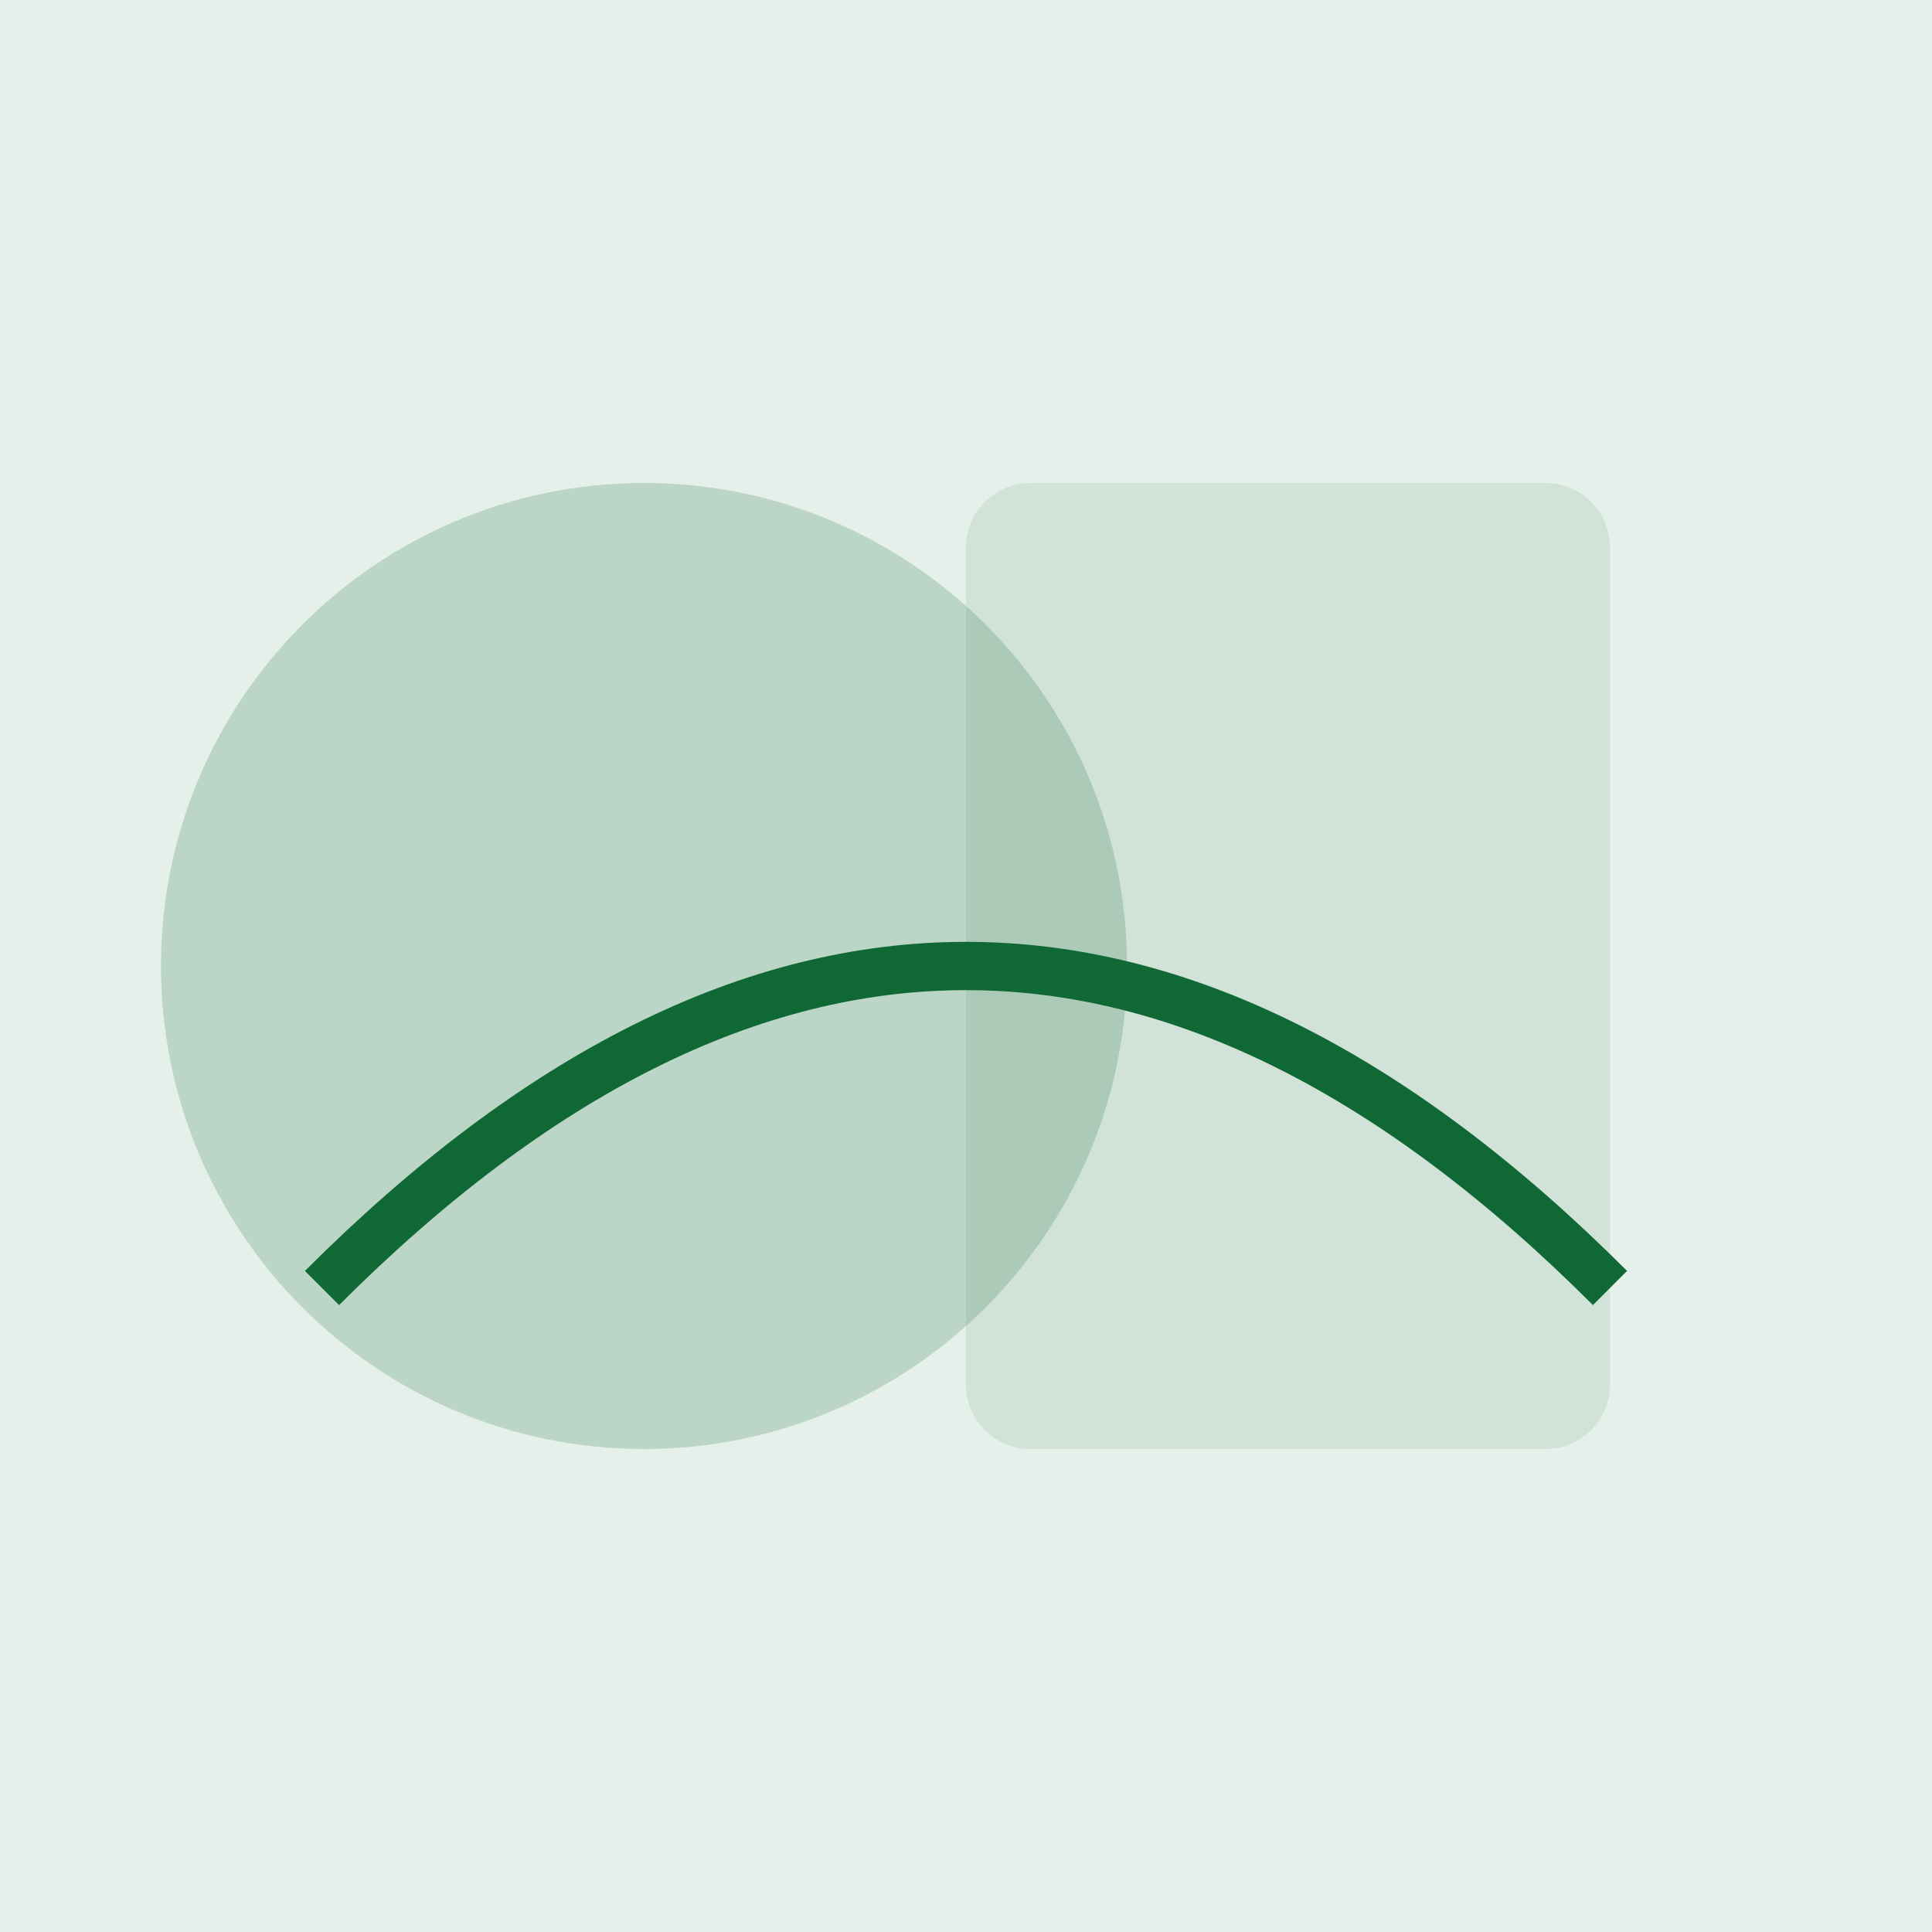
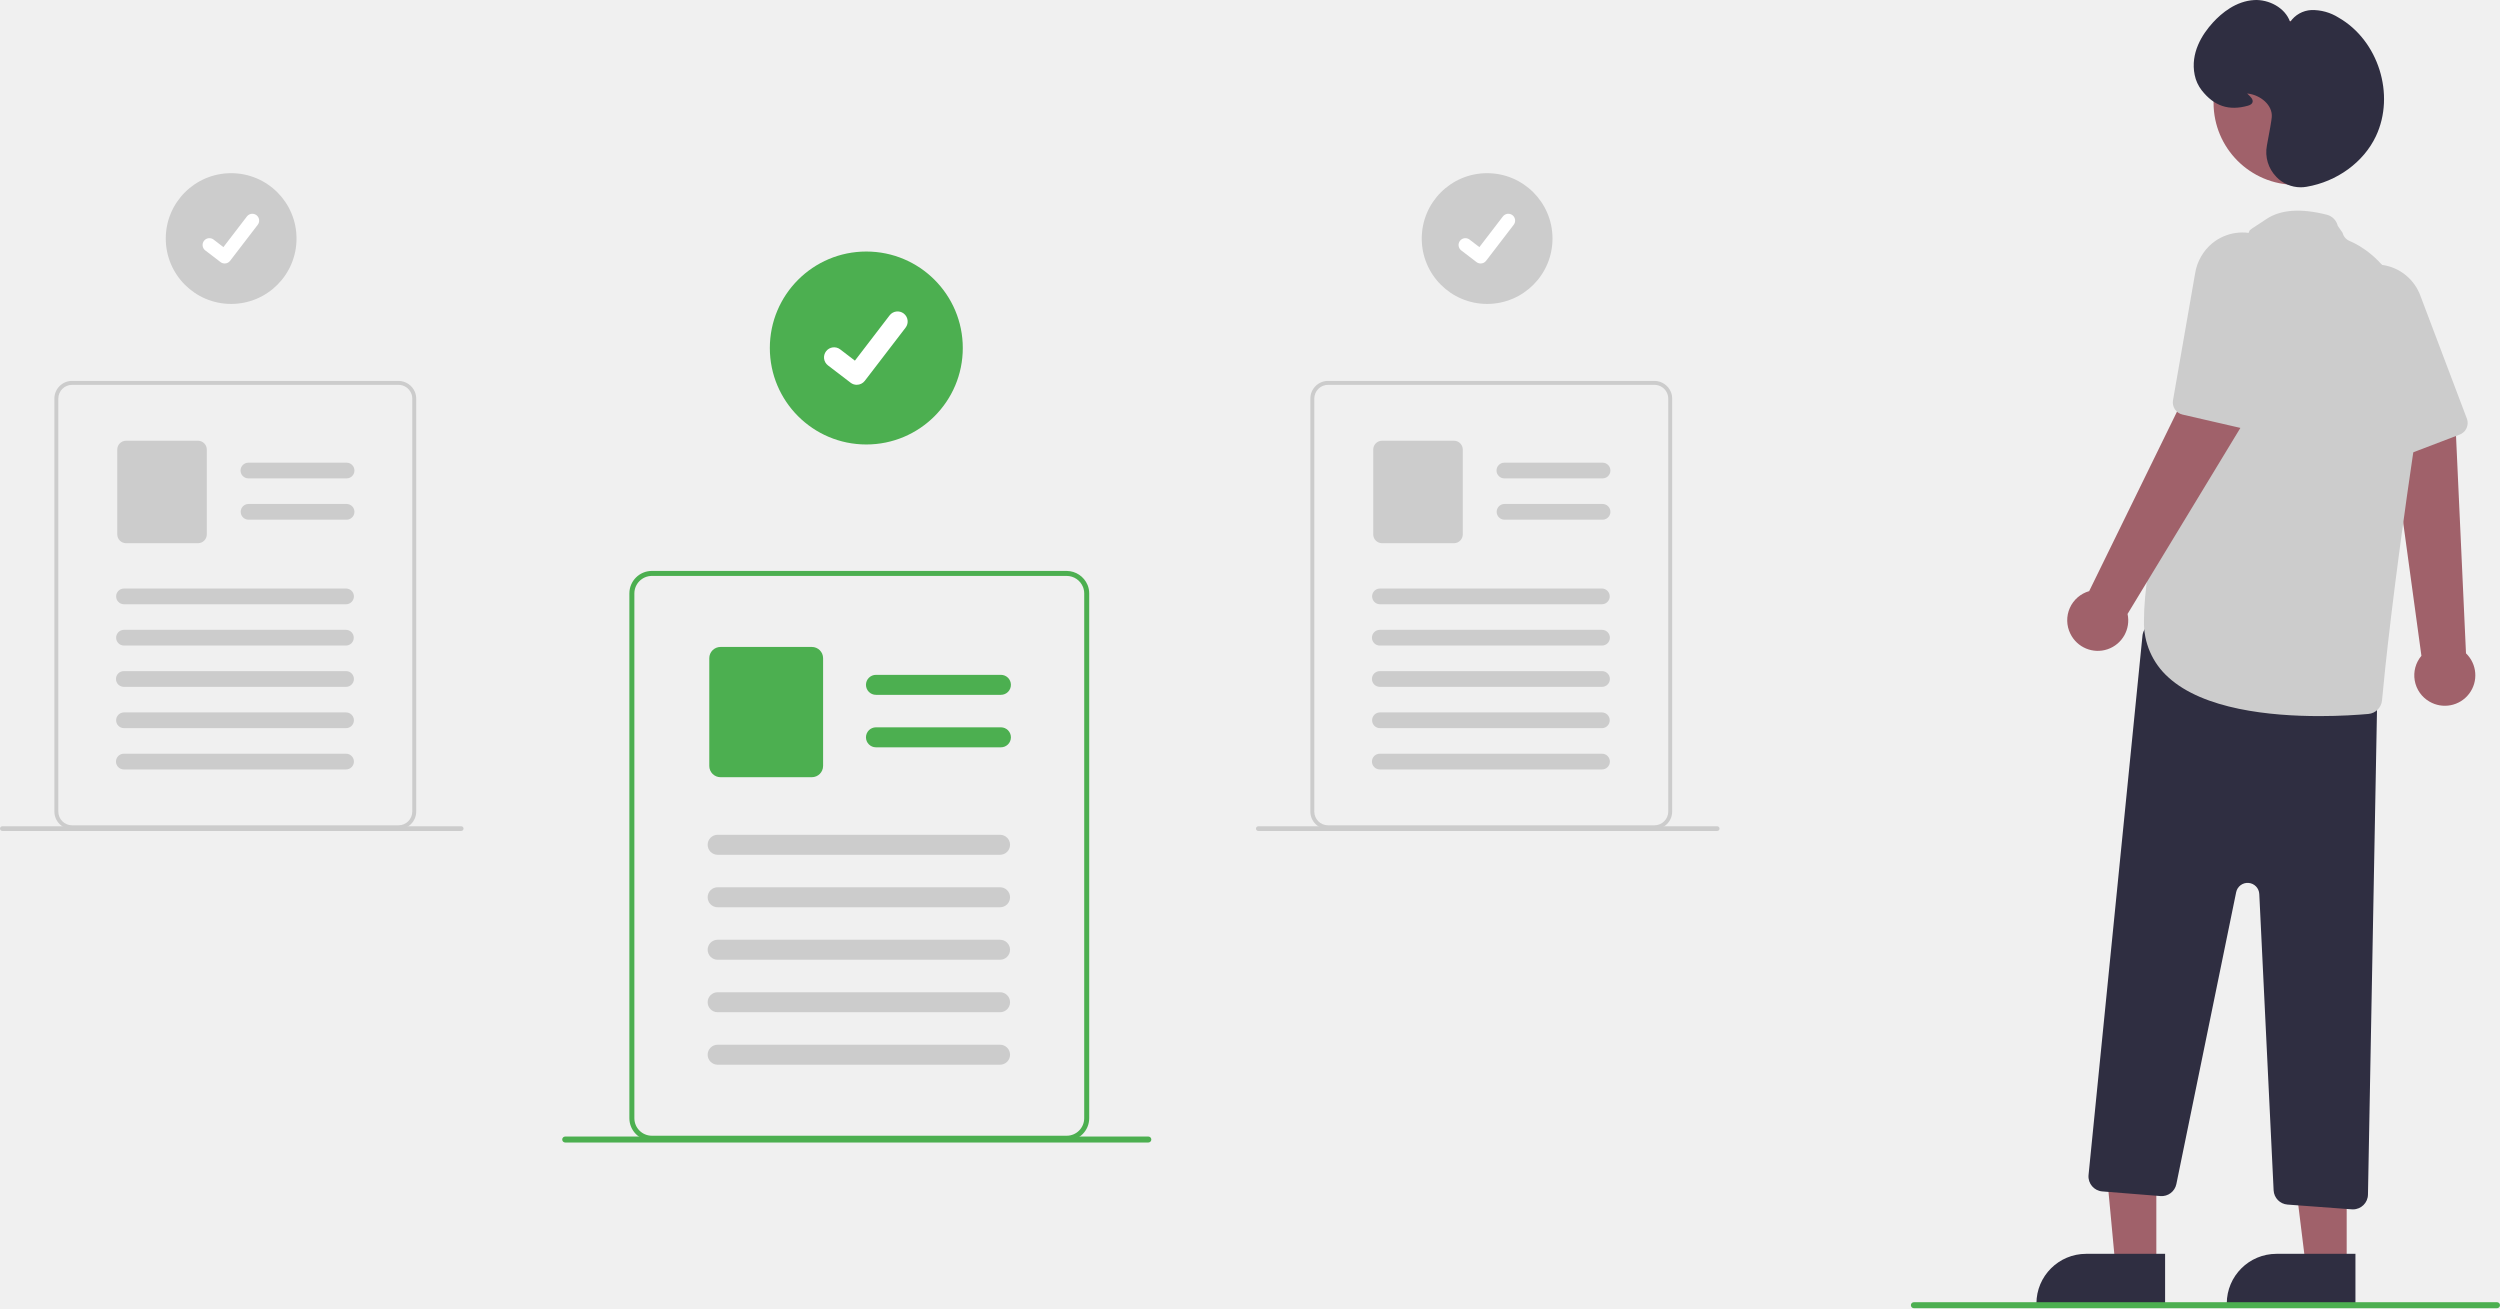
- <svg xmlns="http://www.w3.org/2000/svg" width="600" height="600" viewBox="0 0 600 600">
-   <rect width="600" height="600" fill="#e6f0eb" />
-   <circle cx="200" cy="300" r="150" fill="#106934" opacity="0.2" />
-   <rect x="300" y="150" width="200" height="300" rx="20" fill="#106934" opacity="0.1" />
-   <path d="M100,400 Q300,200 500,400" stroke="#106934" stroke-width="15" fill="none" />
+ <svg xmlns="http://www.w3.org/2000/svg" artist="Katerina Limpitsouni" height="437.462" role="img" source="https://undraw.co/" viewBox="0 0 836.004 437.462" width="836.004">
+   <g data-name="Group 14" id="f59d61bb-6173-4011-886f-cab752b15cf5">
+     <path d="M994.402,465.878a10.138,10.138,0,0,1-2.678-15.312l-10.57-77.264,22.019,1.081,3.457,75.363a10.192,10.192,0,0,1-12.228,16.132Z" data-name="Path 284" fill="#a0616a" id="ea601028-2261-4201-a5c6-6d1fee0209f8-2563" transform="translate(-181.9978 -231.2692)" />
+     <path d="M1006.195,375.407a4.138,4.138,0,0,1-1.681,1.189l-19.788,7.552a4.157,4.157,0,0,1-5.281-2.194l-17.529-39.393a16.46,16.46,0,0,1-.805-11.649,16.01,16.01,0,0,1,12.185-10.924,15.269,15.269,0,0,1,6.578.093,15.947,15.947,0,0,1,11.461,9.963l15.585,41.2A4.166,4.166,0,0,1,1006.195,375.407Z" data-name="Path 285" fill="#ccc" id="bab8e504-63c3-4a02-b094-c521f4d0da0a-2564" transform="translate(-181.9978 -231.2692)" />
+     <path d="M903.079,654.462h-13.691l-4.966-53.057,18.657.25Z" data-name="Path 286" fill="#a0616a" id="e3cfda6a-f51e-4c96-8af0-12d99ec512c5-2565" transform="translate(-181.9978 -231.2692)" />
+     <path d="M879.609,650.551h26.4v16.625h-43.028a16.625,16.625,0,0,1,16.625-16.625h.003Z" data-name="Path 287" fill="#2f2e41" id="a90fb924-173c-4f4a-b9ae-ede5dff37993-2566" transform="translate(-181.9978 -231.2692)" />
+     <path d="M966.733,654.463h-13.691l-6.513-52.808h20.206Z" data-name="Path 288" fill="#a0616a" id="f7d48866-455f-47a0-876b-9c2c9b7d2f2d-2567" transform="translate(-181.9978 -231.2692)" />
+     <path d="M943.263,650.551h26.4v16.625h-43.028a16.625,16.625,0,0,1,16.625-16.625h.003Z" data-name="Path 289" fill="#2f2e41" id="ae80d259-143f-4a2f-8815-2d5111ab51c8-2568" transform="translate(-181.9978 -231.2692)" />
+     <path d="M968.455,635.674l-21.5-1.592a5.032,5.032,0,0,1-4.655-4.768l-4.794-99.088a3.909,3.909,0,0,0-7.733-.6l-20,97.611a5.032,5.032,0,0,1-5.324,4l-19.438-1.555a5.025,5.025,0,0,1-4.609-5.409q.004-.049.009-.099l18.033-180.326a5.025,5.025,0,0,1,6.068-4.41l68.574,14.907a5.038,5.038,0,0,1,3.957,5l-3.193,171.412a5.028,5.028,0,0,1-5.013,4.932C968.71,635.688,968.583,635.683,968.455,635.674Z" data-name="Path 290" fill="#2f2e41" id="b7aaac11-5418-4b5b-a747-2fb27f89cd88-2569" transform="translate(-181.9978 -231.2692)" />
+     <circle cx="767.645" cy="34.378" data-name="Ellipse 40" fill="#a0616a" id="eccc2a78-7d3a-4be1-aa48-fb8bb5d1e30a" r="27.428" />
+     <path d="M907.087,457.756a24.525,24.525,0,0,1-8.145-18.835c0-39.422,34.123-127.5,35.192-130.243.1-.662,1-.948,5.728-4.139s11.542-3.684,20.257-1.458a5,5,0,0,1,3.629,3.706l1.621,2.342a3.9,3.9,0,0,0,2.27,2.687c7.028,2.961,29.368,16.615,21.755,68-7.071,47.733-9.941,75.8-10.846,85.659a5.015,5.015,0,0,1-4.547,4.54c-3.446.308-9.36.719-16.4.719C941.266,470.729,918.869,468.529,907.087,457.756Z" data-name="Path 291" fill="#ccc" id="a0a57a86-6e42-4b50-b3a1-f8a38df428dd-2570" transform="translate(-181.9978 -231.2692)" />
+     <path d="M874.312,443.151a10.137,10.137,0,0,1,6.309-14.207l34.276-70.047,17.682,13.167-39.122,64.505a10.192,10.192,0,0,1-19.143,6.582Z" data-name="Path 292" fill="#a0616a" id="e2026d9f-0f48-4627-b939-bcbd235b248e-2571" transform="translate(-181.9978 -231.2692)" />
+     <path d="M934.514,374.602a4.137,4.137,0,0,1-2.058.051l-20.64-4.755a4.157,4.157,0,0,1-3.163-4.764l7.4-42.478a16.461,16.461,0,0,1,5.822-10.122,16.011,16.011,0,0,1,16.205-2.281,15.269,15.269,0,0,1,5.41,3.742,15.947,15.947,0,0,1,3.965,14.659l-10.017,42.892a4.166,4.166,0,0,1-2.924,3.056Z" data-name="Path 293" fill="#ccc" id="aa5178ad-b05d-4950-85b1-a624717fe499-2572" transform="translate(-181.9978 -231.2692)" />
+     <path d="M943.221,290.429a11.82,11.82,0,0,1-3.171-10.482c.956-5,1.518-8.275,1.625-9.466h0c.364-4.073-3.754-7.371-7.828-7.9-.158-.021-.29-.034-.4-.043.1.1.215.206.313.3.774.727,1.737,1.632,1.508,2.566-.138.562-.652.961-1.571,1.218-6.372,1.783-11.28.146-15.445-5.155a12.313,12.313,0,0,1-2.351-5.135c-1.492-7.32,2.483-13.56,6.081-17.505,2.967-3.253,7.776-7.2,13.841-7.54,4.716-.263,10.325,2.451,12,7.342a9.112,9.112,0,0,1,7.1-4,16.374,16.374,0,0,1,9.111,2.534c13.3,7.618,19.015,25.766,12.481,39.63-4.11,8.721-13.015,15.213-23.239,16.943a11.613,11.613,0,0,1-1.937.164,11.3,11.3,0,0,1-8.125-3.467Z" data-name="Path 294" fill="#2f2e41" id="f1455aca-238f-491a-b535-1c1a045e39f4-2573" transform="translate(-181.9978 -231.2692)" />
+   </g>
+   <path d="M545.657,426.839a7.6,7.6,0,0,0-6.95-4.65h-138.725a7.524,7.524,0,0,0-7.52,7.52v175.5a7.524,7.524,0,0,0,7.52,7.52h138.73a7.53,7.53,0,0,0,7.52-7.52v-175.5a7.385,7.385,0,0,0-.57-2.87Zm-1.1,178.37a5.857,5.857,0,0,1-5.85,5.85h-138.725a5.851,5.851,0,0,1-5.85-5.849v-175.5a5.858,5.858,0,0,1,5.85-5.85h138.73a5.879,5.879,0,0,1,5.43,3.68,6.486,6.486,0,0,1,.22.66,5.801,5.801,0,0,1,.2,1.51Z" data-name="Path 336" fill="#4CAF50" id="f152a38b-6c6f-456c-96ce-4c801960ccf2-2574" transform="translate(-181.9978 -231.2692)" />
+   <path d="M516.707,463.624H474.921a3.343,3.343,0,1,1,0-6.686h41.786a3.343,3.343,0,1,1,0,6.686Z" data-name="Path 337" fill="#4CAF50" id="fabca9b7-6499-499c-b0ba-e512eedfa0e6-2575" transform="translate(-181.9978 -231.2692)" />
+   <path d="M516.707,481.174H474.921a3.343,3.343,0,1,1,0-6.686h41.786a3.343,3.343,0,1,1,0,6.686Z" data-name="Path 338" fill="#4CAF50" id="b1b2178d-f6c7-4a19-857a-cc93cc70df69-2576" transform="translate(-181.9978 -231.2692)" />
+   <path d="M453.481,491.167h-30.537a3.765,3.765,0,0,1-3.761-3.761v-36.036a3.765,3.765,0,0,1,3.761-3.761h30.537a3.765,3.765,0,0,1,3.761,3.761v36.036A3.765,3.765,0,0,1,453.481,491.167Z" data-name="Path 339" fill="#4CAF50" id="bd84b5e9-e9c5-4886-bcfd-3c769a5bd20c-2577" transform="translate(-181.9978 -231.2692)" />
+   <path d="M516.417,517.11h-94.436a3.343,3.343,0,0,1,0-6.686h94.436a3.343,3.343,0,1,1,0,6.686Z" data-name="Path 340" fill="#ccc" id="ad20b6ae-6256-4ad3-9ba5-bff6ef303c78-2578" transform="translate(-181.9978 -231.2692)" />
+   <path d="M516.417,534.66h-94.436a3.343,3.343,0,0,1,0-6.686h94.436a3.343,3.343,0,1,1,0,6.686Z" data-name="Path 341" fill="#ccc" id="f5b31b5a-d389-4394-a0c3-430493f21651-2579" transform="translate(-181.9978 -231.2692)" />
+   <path d="M516.417,552.21h-94.436a3.343,3.343,0,0,1,0-6.686h94.436a3.343,3.343,0,1,1,0,6.686Z" data-name="Path 342" fill="#ccc" id="e6b00d4f-f233-434b-82e7-f520ed55a592-2580" transform="translate(-181.9978 -231.2692)" />
+   <path d="M516.417,569.76h-94.436a3.343,3.343,0,0,1,0-6.686h94.436a3.343,3.343,0,1,1,0,6.686Z" data-name="Path 343" fill="#ccc" id="f83e6214-6629-4e95-ad35-3c9b0c78a3d6-2581" transform="translate(-181.9978 -231.2692)" />
+   <path d="M516.417,587.31h-94.436a3.343,3.343,0,0,1,0-6.686h94.436a3.343,3.343,0,1,1,0,6.686Z" data-name="Path 344" fill="#ccc" id="b83f14e7-a754-4235-a578-aebf681d4a1c-2582" transform="translate(-181.9978 -231.2692)" />
+   <path d="M822.002,668.731h195a1,1,0,0,0,0-2h-195a1,1,0,0,0,0,2Z" data-name="Path 349" fill="#4CAF50" id="a38c097c-1c01-4356-80b1-56a89c2c58fa-2583" transform="translate(-181.9978 -231.2692)" />
+   <circle cx="289.696" cy="116.373" data-name="Ellipse 44" fill="#4CAF50" id="af1d3ae0-b86a-44f8-8168-f2f371efc620" r="32.262" />
+   <path d="M468.497,359.949a3.346,3.346,0,0,1-2.013-.669l-.036-.027-7.582-5.8a3.369,3.369,0,1,1,4.1-5.348l4.911,3.766,11.605-15.14a3.368,3.368,0,0,1,4.722-.624l.001.001-.072.1.074-.1a3.372,3.372,0,0,1,.623,4.723l-13.65,17.8a3.37,3.37,0,0,1-2.68,1.314Z" data-name="Path 395" fill="#fff" id="b4906b3b-71df-4c7e-84d8-52e6769e6d26-2584" transform="translate(-181.9978 -231.2692)" />
+   <circle cx="77.296" cy="79.773" data-name="Ellipse 46" fill="#ccc" id="eb67bc87-0ab3-400d-9346-8836e9b135a0" r="21.862" />
+   <path d="M257.127,319.381a2.268,2.268,0,0,1-1.364-.453l-.024-.018-5.138-3.934a2.283,2.283,0,0,1,2.776-3.624l3.328,2.552,7.864-10.256a2.282,2.282,0,0,1,3.199-.422l.001 0-.049.066.05-.065a2.285,2.285,0,0,1,.422,3.2l-9.25,12.064a2.283,2.283,0,0,1-1.816.891Z" data-name="Path 408" fill="#fff" id="a587243e-22a7-4e92-b127-7238b8715868-2585" transform="translate(-181.9978 -231.2692)" />
+   <path d="M320.729,362.302a5.982,5.982,0,0,0-5.468-3.659h-109.161a5.92,5.92,0,0,0-5.917,5.917v138.093a5.92,5.92,0,0,0,5.917,5.917h109.161a5.925,5.925,0,0,0,5.917-5.917v-138.093A5.81,5.81,0,0,0,320.729,362.302Zm-.865,140.352a4.609,4.609,0,0,1-4.6,4.6h-109.164a4.6,4.6,0,0,1-4.6-4.6h0v-138.094a4.609,4.609,0,0,1,4.6-4.6h109.161a4.626,4.626,0,0,1,4.273,2.9,5.108,5.108,0,0,1,.173.519,4.559,4.559,0,0,1,.158,1.188Z" data-name="Path 410" fill="#ccc" id="b24c2fd4-5735-4a8b-b246-c12b52e11f5f-2586" transform="translate(-181.9978 -231.2692)" />
+   <path d="M297.946,391.247h-32.88a2.63,2.63,0,0,1,0-5.261h32.879a2.631,2.631,0,0,1,0,5.261Z" data-name="Path 411" fill="#ccc" id="f030a160-4767-48dc-a1cd-6e8d6a87c559-2587" transform="translate(-181.9978 -231.2692)" />
+   <path d="M297.946,405.057h-32.88a2.631,2.631,0,0,1,0-5.261h32.879a2.631,2.631,0,0,1,0,5.261Z" data-name="Path 412" fill="#ccc" id="f0576b91-fb67-46c0-9bc8-b0d78fa4e393-2588" transform="translate(-181.9978 -231.2692)" />
+   <path d="M248.195,412.92h-24.028a2.962,2.962,0,0,1-2.959-2.959v-28.355a2.962,2.962,0,0,1,2.959-2.959h24.028a2.963,2.963,0,0,1,2.959,2.959v28.355a2.962,2.962,0,0,1-2.959,2.959Z" data-name="Path 413" fill="#ccc" id="bb47cdff-cafb-4bb6-bfa7-d7f244c106f8-2589" transform="translate(-181.9978 -231.2692)" />
+   <path d="M297.717,433.333h-74.307a2.631,2.631,0,0,1,0-5.261h74.307a2.63,2.63,0,0,1,0,5.261Z" data-name="Path 414" fill="#ccc" id="b9c4730d-541e-403a-bfc4-7f597a133cff-2590" transform="translate(-181.9978 -231.2692)" />
+   <path d="M297.717,447.147h-74.307a2.631,2.631,0,0,1,0-5.261h74.307a2.631,2.631,0,0,1,0,5.261Z" data-name="Path 415" fill="#ccc" id="b0b4ad5b-1090-4149-ad9f-38443074182d-2591" transform="translate(-181.9978 -231.2692)" />
+   <path d="M297.717,460.952h-74.307a2.63,2.63,0,0,1,0-5.261h74.307a2.63,2.63,0,0,1,0,5.261Z" data-name="Path 416" fill="#ccc" id="a36ae105-a865-43f2-a38b-4a3728e49bb5-2592" transform="translate(-181.9978 -231.2692)" />
+   <path d="M297.717,474.765h-74.307a2.631,2.631,0,0,1,0-5.261h74.307a2.63,2.63,0,0,1,0,5.261Z" data-name="Path 417" fill="#ccc" id="bd69ee89-5535-4e79-aba4-c83b03de0083-2593" transform="translate(-181.9978 -231.2692)" />
+   <path d="M297.717,488.571h-74.307a2.63,2.63,0,0,1,0-5.261h74.307a2.63,2.63,0,1,1,0,5.261Z" data-name="Path 418" fill="#ccc" id="a075ca9b-1e14-49c6-b2ff-3fb4066a82fb-2594" transform="translate(-181.9978 -231.2692)" />
+   <path d="M182.789,509.147h153.434a.787.787,0,0,0,0-1.574h-153.434a.787.787,0,1,0-.009,1.574Z" data-name="Path 419" fill="#ccc" id="b99f005d-5535-4af5-95d9-44a7a4f0c0b8-2595" transform="translate(-181.9978 -231.2692)" />
+   <circle cx="497.296" cy="79.773" data-name="Ellipse 46" fill="#ccc" id="b1c5fac5-a790-403a-b8d0-31ae0bc4b4ba" r="21.862" />
+   <path d="M677.127,319.381a2.268,2.268,0,0,1-1.364-.453l-.024-.018-5.138-3.934a2.283,2.283,0,0,1,2.776-3.624l3.328,2.552,7.864-10.256a2.282,2.282,0,0,1,3.199-.422l.001 0-.049.066.05-.065a2.285,2.285,0,0,1,.422,3.2l-9.25,12.064a2.283,2.283,0,0,1-1.816.891Z" data-name="Path 408" fill="#fff" id="a5ae1e6c-de0b-426c-a811-1990f7b7ccda-2596" transform="translate(-181.9978 -231.2692)" />
+   <path d="M740.729,362.302a5.982,5.982,0,0,0-5.468-3.659h-109.161a5.92,5.92,0,0,0-5.917,5.917v138.093a5.92,5.92,0,0,0,5.917,5.917h109.161a5.925,5.925,0,0,0,5.917-5.917v-138.093A5.81,5.81,0,0,0,740.729,362.302Zm-.865,140.352a4.609,4.609,0,0,1-4.6,4.6h-109.164a4.6,4.6,0,0,1-4.6-4.6h0v-138.094a4.609,4.609,0,0,1,4.6-4.6h109.161a4.626,4.626,0,0,1,4.273,2.9,5.108,5.108,0,0,1,.173.519,4.559,4.559,0,0,1,.158,1.188Z" data-name="Path 410" fill="#ccc" id="e481f25f-f0ef-423d-9e4a-b2d79b6febf5-2597" transform="translate(-181.9978 -231.2692)" />
+   <path d="M717.946,391.247h-32.88a2.63,2.63,0,0,1,0-5.261h32.879a2.631,2.631,0,0,1,0,5.261Z" data-name="Path 411" fill="#ccc" id="a5b052e7-0a6d-48d5-ba9e-291ff1ca3bfd-2598" transform="translate(-181.9978 -231.2692)" />
+   <path d="M717.946,405.057h-32.88a2.631,2.631,0,0,1,0-5.261h32.879a2.631,2.631,0,0,1,0,5.261Z" data-name="Path 412" fill="#ccc" id="bd247f09-cb3d-4df5-9c12-787ea9e72b07-2599" transform="translate(-181.9978 -231.2692)" />
+   <path d="M668.195,412.92h-24.028a2.962,2.962,0,0,1-2.959-2.959v-28.355a2.962,2.962,0,0,1,2.959-2.959h24.028a2.963,2.963,0,0,1,2.959,2.959v28.355a2.962,2.962,0,0,1-2.959,2.959Z" data-name="Path 413" fill="#ccc" id="b3d7a89f-9ffc-4079-aa15-40ad611f9a98-2600" transform="translate(-181.9978 -231.2692)" />
+   <path d="M717.717,433.333h-74.307a2.631,2.631,0,0,1,0-5.261h74.307a2.631,2.631,0,0,1,0,5.261Z" data-name="Path 414" fill="#ccc" id="e1bf4aca-fc8d-43da-a727-289201e2eac7-2601" transform="translate(-181.9978 -231.2692)" />
+   <path d="M717.717,447.147h-74.307a2.63,2.63,0,0,1,0-5.261h74.307a2.63,2.63,0,0,1,0,5.261Z" data-name="Path 415" fill="#ccc" id="b286f981-abb8-47cd-9209-f09770ef33ad-2602" transform="translate(-181.9978 -231.2692)" />
+   <path d="M717.717,460.952h-74.307a2.63,2.63,0,0,1,0-5.261h74.307a2.63,2.63,0,1,1,0,5.261Z" data-name="Path 416" fill="#ccc" id="ad15bc08-a918-4115-a327-9a31c97a6753-2603" transform="translate(-181.9978 -231.2692)" />
+   <path d="M717.717,474.765h-74.307a2.631,2.631,0,0,1,0-5.261h74.307a2.631,2.631,0,0,1,0,5.261Z" data-name="Path 417" fill="#ccc" id="a508ff04-1989-4f94-915f-90cf16933556-2604" transform="translate(-181.9978 -231.2692)" />
+   <path d="M717.717,488.571h-74.307a2.63,2.63,0,1,1,0-5.261h74.307a2.63,2.63,0,1,1,0,5.261Z" data-name="Path 418" fill="#ccc" id="e65b0501-2d31-4d85-b27f-ea92835ed026-2605" transform="translate(-181.9978 -231.2692)" />
+   <path d="M602.789,509.147h153.434a.787.787,0,0,0,0-1.574h-153.434a.787.787,0,1,0-.009,1.574Z" data-name="Path 419" fill="#ccc" id="a3e956aa-8abe-48aa-ba4a-17518f20fda0-2606" transform="translate(-181.9978 -231.2692)" />
+   <path d="M371.002,613.328h195a1,1,0,0,0,0-2h-195a1,1,0,0,0,0,2Z" data-name="Path 420" fill="#4CAF50" id="b01c4841-6b77-41d3-9bc6-bba4643c130f-2607" transform="translate(-181.9978 -231.2692)" />
</svg>
